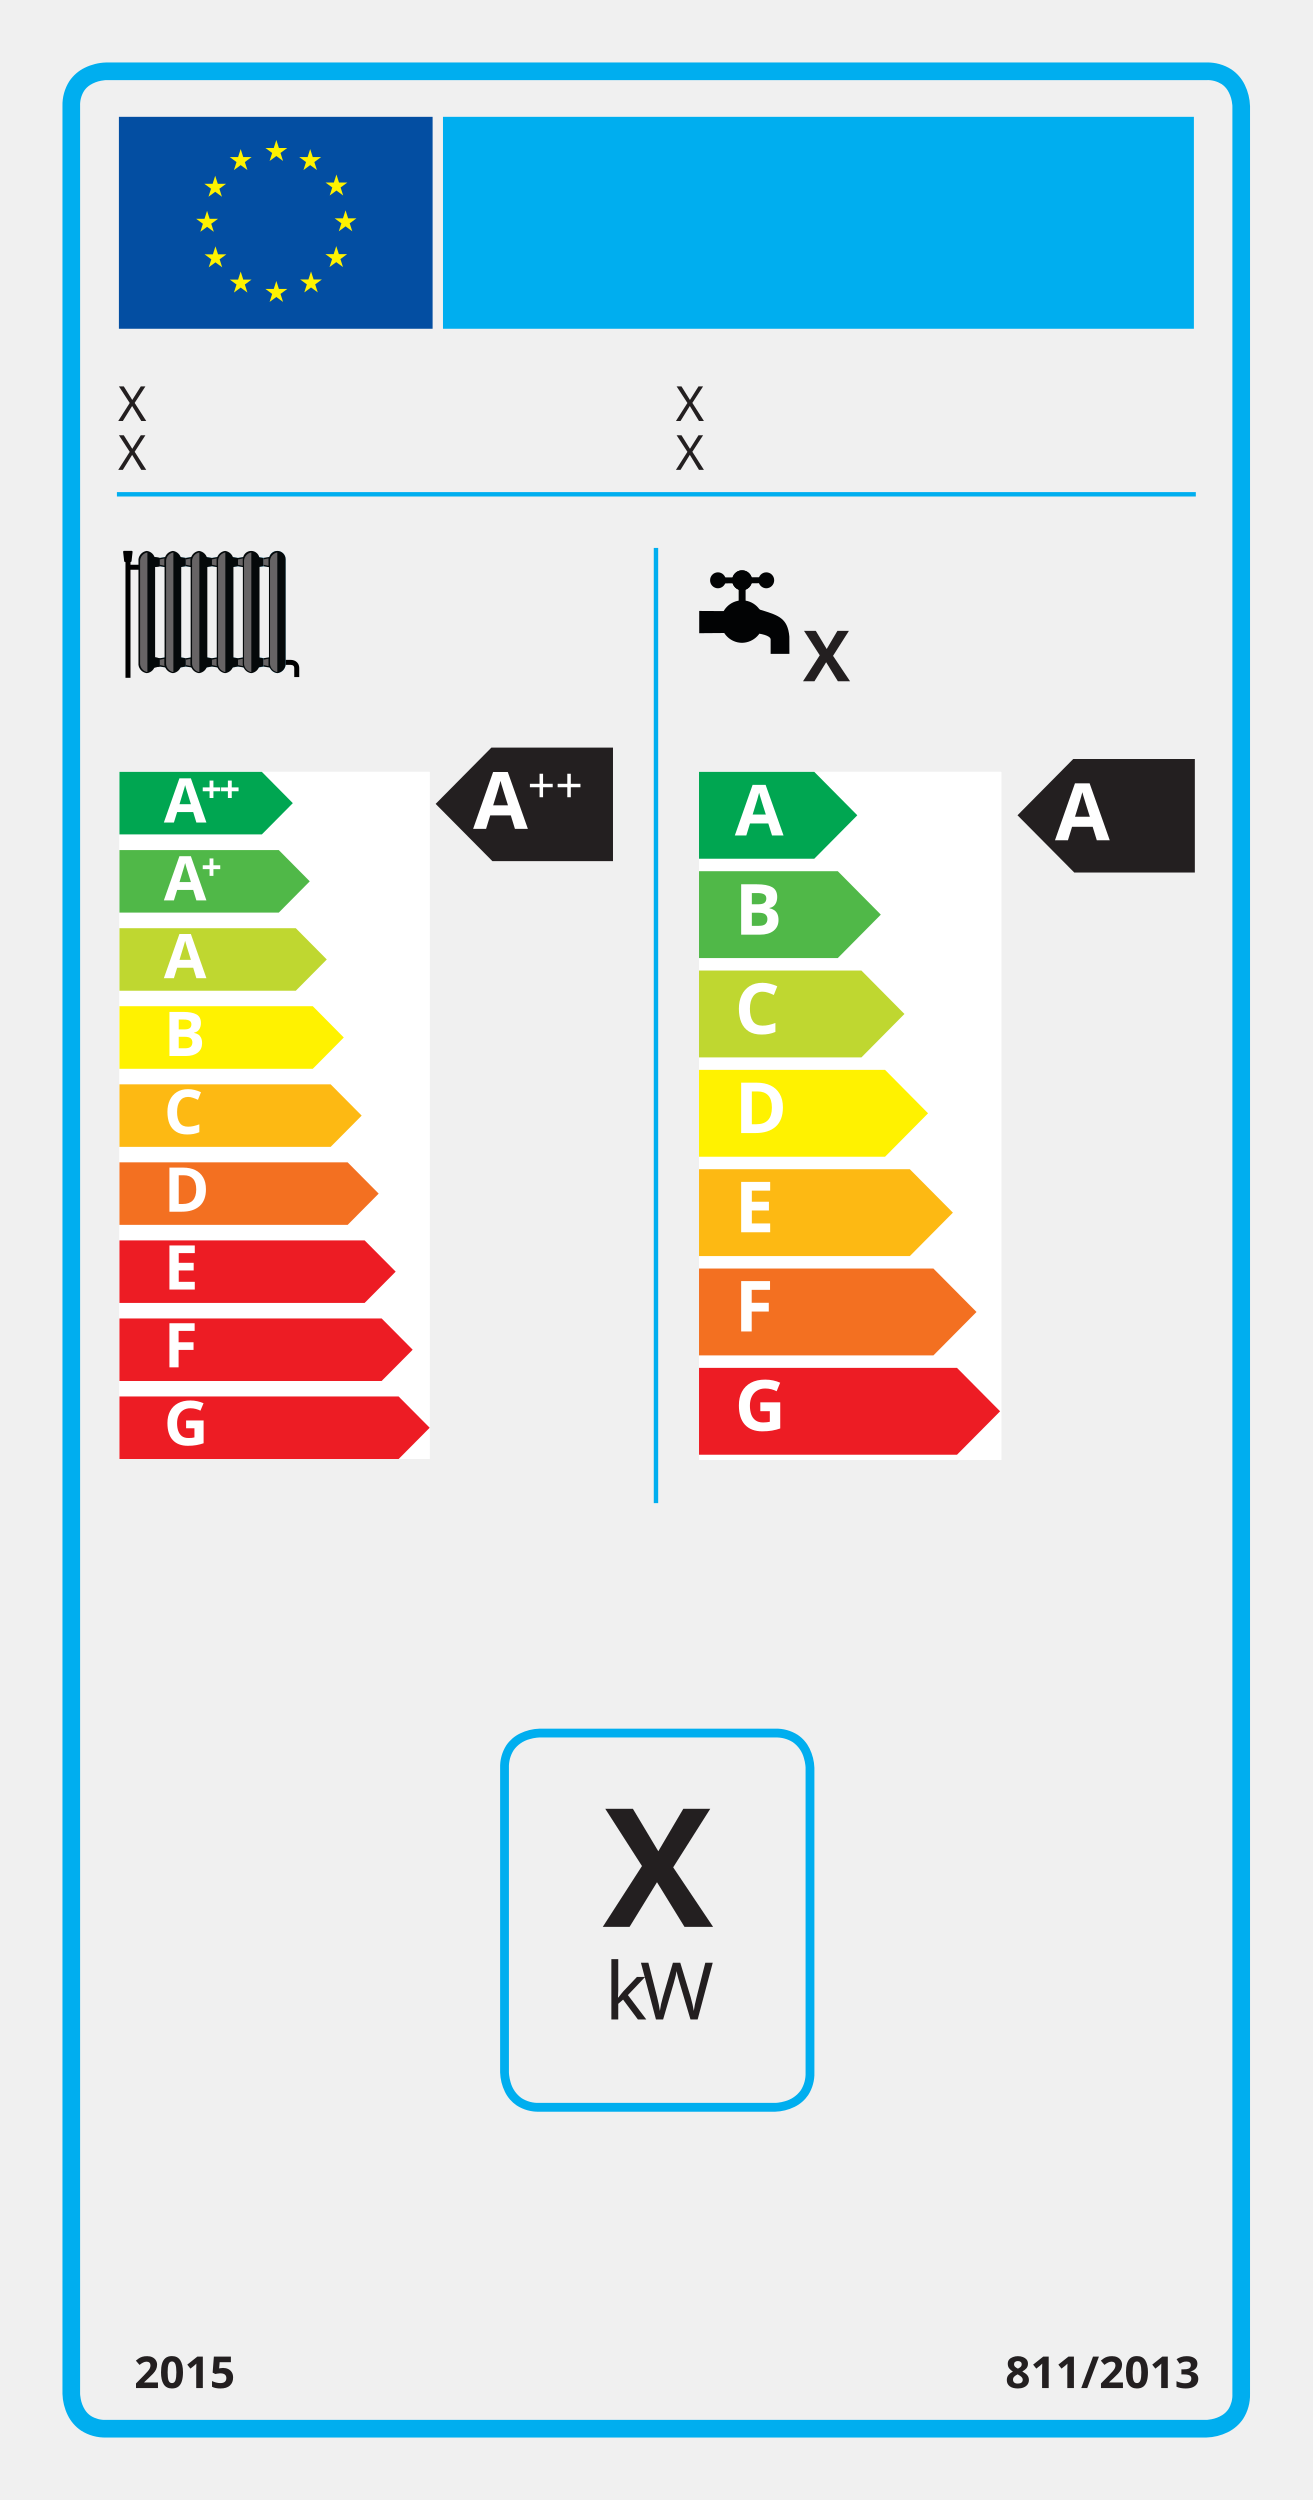
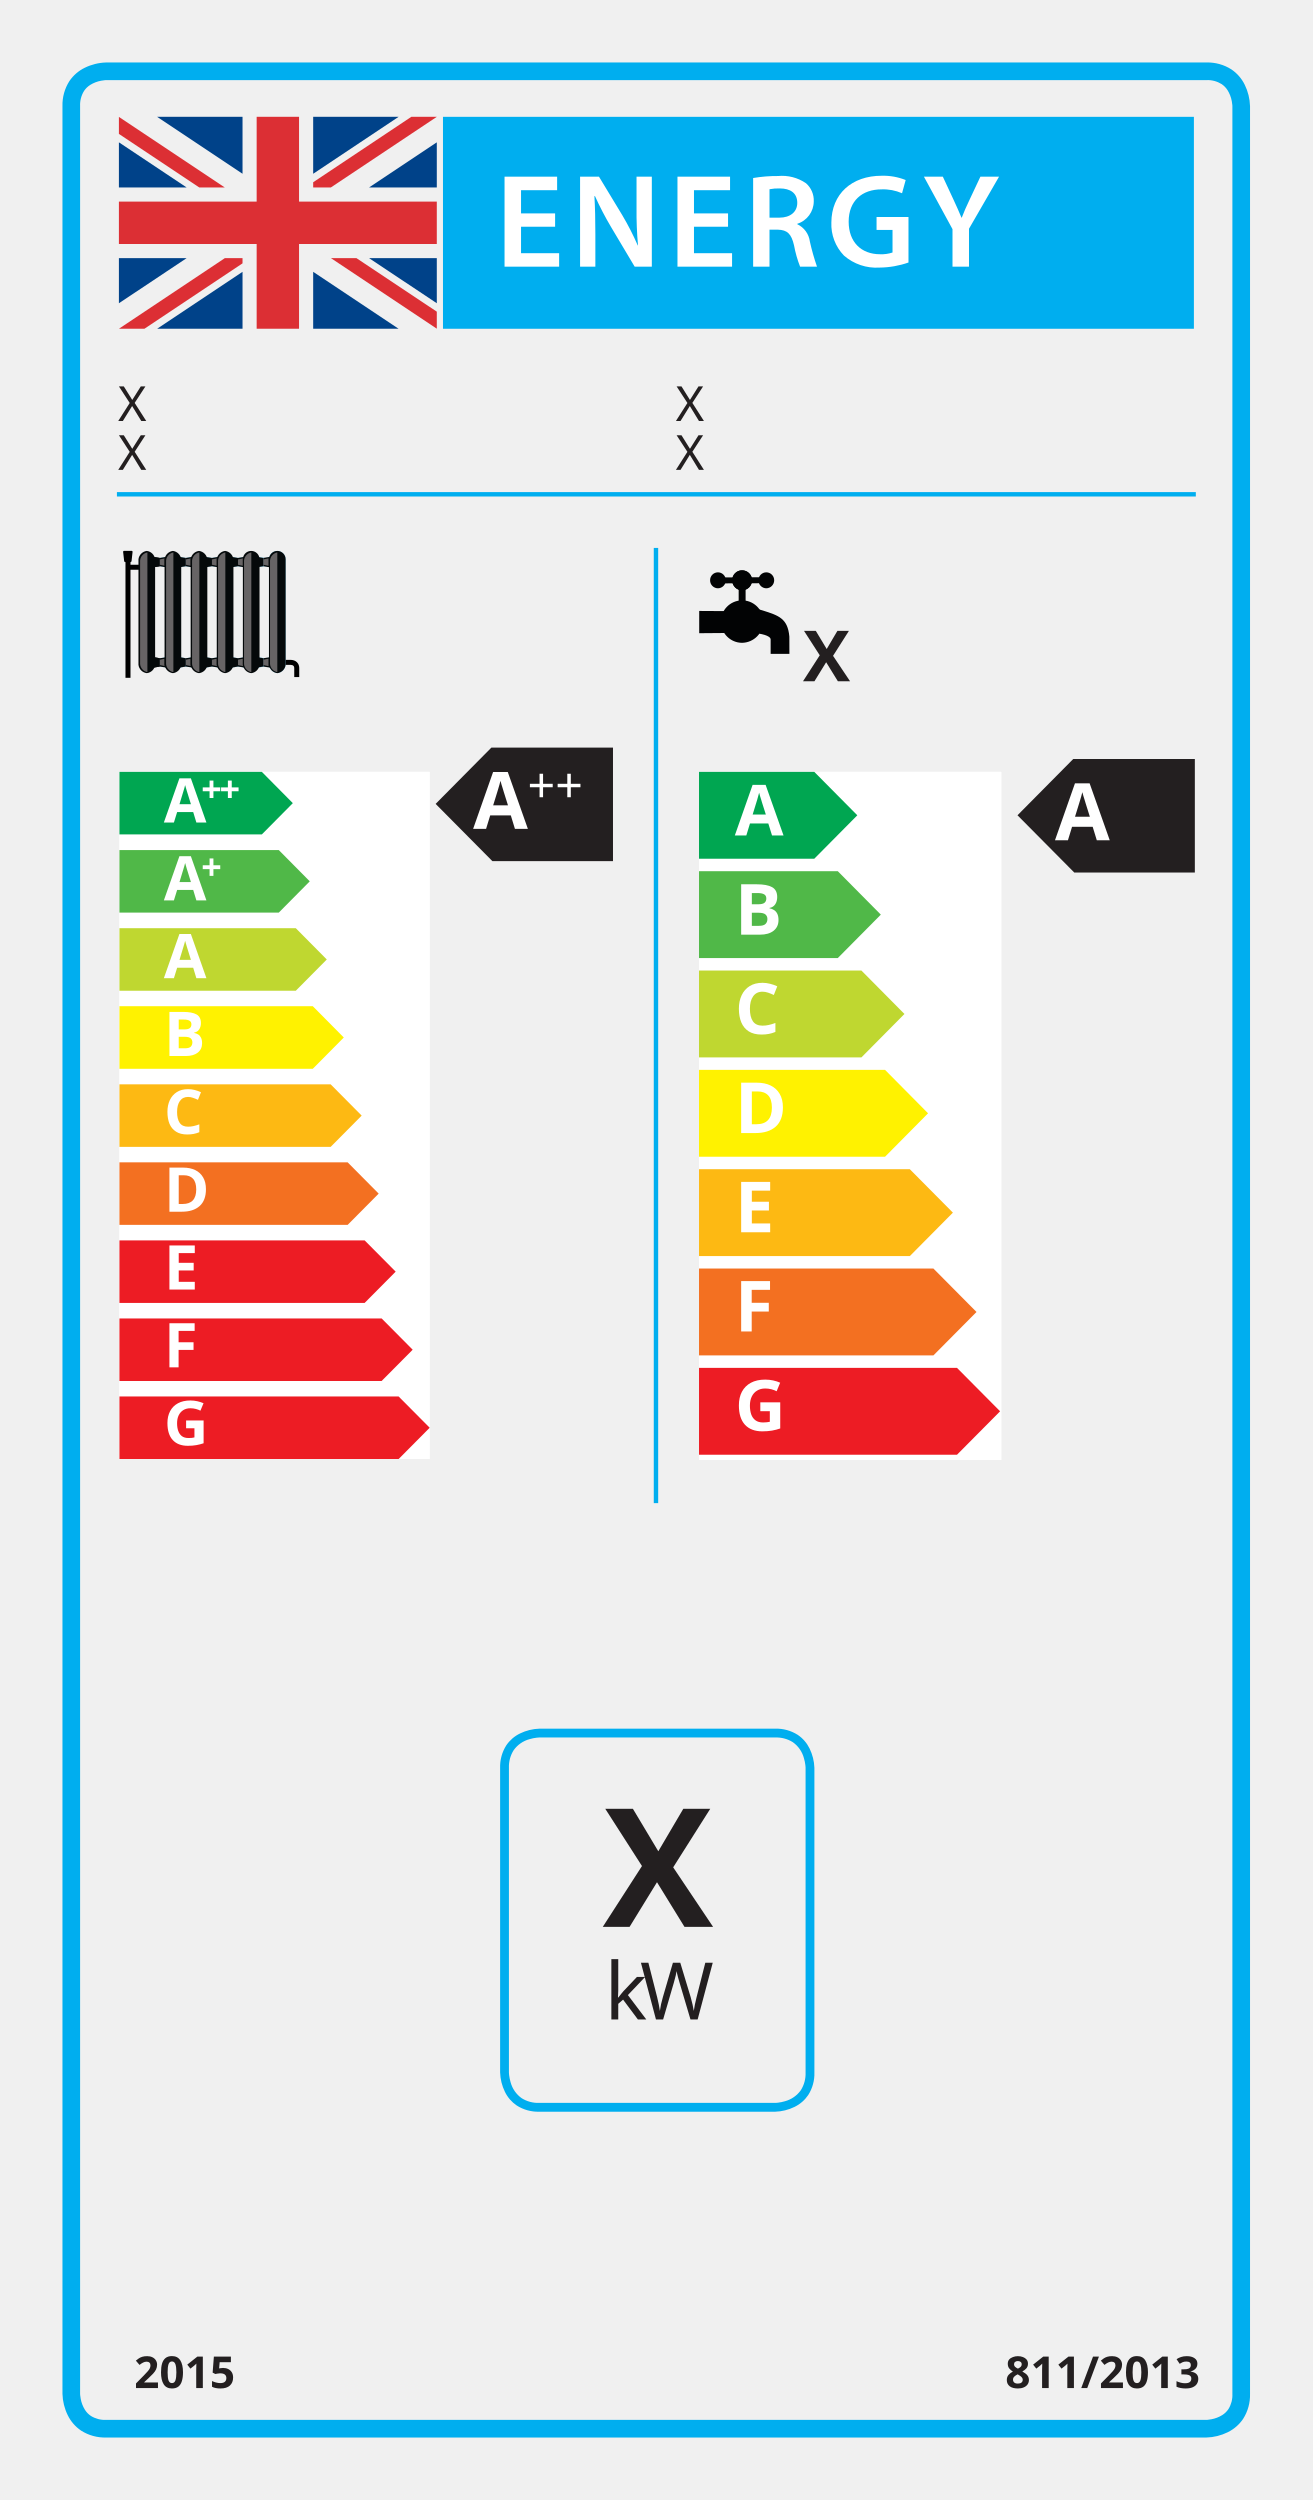
<svg xmlns="http://www.w3.org/2000/svg" id="Layer_1" data-name="Layer 1" width="105mm" height="200mm" viewBox="0 0 297.64 566.93" data-rating-increment-space-heating="17.6875" data-rating-increment-water-heating="22.5833" data-supplier-model-chars-per-row="25">
  <defs>
    <style>
      #offPeakMode,
      #dbSection {
        display: none;
      }

      #offPeakMode.hasOffPeakMode,
      #dbSection.hasDbSection {
        display: inline;
      }

      .cls-1, .cls-44, .cls-45, .cls-47, .cls-48 {
        fill: none;
      }

      .cls-2 {
        clip-path: url(#clip-path);
      }

      .cls-3 {
        fill: #00aeef;
      }

      .cls-4 {
        fill: #034ea2;
      }

      .cls-5 {
        fill: #fff200;
      }

      .cls-16, .cls-17, .cls-35, .cls-36, .cls-39, .cls-40, .cls-6 {
        fill: #fff;
      }

      .cls-7 {
        font-size: 12px;
      }

      .cls-22, .cls-32, .cls-33, .cls-38, .cls-41, .cls-42, .cls-49, .cls-50, .cls-52, .cls-7 {
        fill: #231f20;
      }

      .cls-33, .cls-40, .cls-50, .cls-52, .cls-7 {
        font-family: Calibri;
      }

      .cls-8 {
        letter-spacing: 0.059em;
      }

      .cls-9 {
        clip-path: url(#clip-path-2);
      }

      .cls-10 {
        fill: #bfd730;
      }

      .cls-11 {
        fill: #50b848;
      }

      .cls-12 {
        fill: #00a651;
      }

      .cls-13 {
        fill: #fdb913;
      }

      .cls-14 {
        fill: #f37021;
      }

      .cls-15 {
        fill: #ed1c24;
      }

      .cls-16, .cls-41 {
        font-size: 16px;
      }

      .cls-16, .cls-17, .cls-22, .cls-32, .cls-35, .cls-36, .cls-39, .cls-41, .cls-42, .cls-49 {
        font-family: Calibri-Bold, Calibri;
        font-weight: 700;
      }

      .cls-17 {
        font-size: 19.618px;
      }

      .cls-18 {
        clip-path: url(#clip-path-3);
      }

      .cls-19 {
        clip-path: url(#clip-path-4);
      }

      .cls-20, .cls-21 {
        fill: #020304;
      }

      .cls-21 {
        fill-rule: evenodd;
      }

      .cls-22 {
        font-size: 10px;
      }

      .cls-23 {
        fill: #8ed8f7;
      }

      .cls-24 {
        fill: #05090a;
      }

      .cls-25 {
        fill: #24b9ec;
      }

      .cls-26 {
        fill: #676465;
      }

      .cls-27 {
        fill: #b5e4f9;
      }

      .cls-28 {
        fill: #00c0f0;
      }

      .cls-29 {
        fill: #72d0f3;
      }

      .cls-30 {
        fill: #00c0ee;
      }

      .cls-31 {
        fill: #ddf2fd;
      }

      .cls-32 {
        font-size: 30px;
      }

      .cls-33, .cls-39 {
        font-size: 18px;
      }

      .cls-34 {
        letter-spacing: -0.009em;
      }

      .cls-35 {
        font-size: 14px;
      }

      .cls-36 {
        font-size: 8.162px;
      }

      .cls-37 {
        letter-spacing: 0.011em;
      }

      .cls-40, .cls-52 {
        font-size: 11px;
      }

      .cls-42 {
        font-size: 37.5px;
      }

      .cls-43 {
        clip-path: url(#clip-path-8);
      }

      .cls-44, .cls-48 {
        stroke: #00aeef;
        stroke-linecap: round;
        stroke-linejoin: round;
      }

      .cls-44 {
        stroke-width: 0.958px;
      }

      .cls-45 {
        stroke: #fff;
        stroke-width: 0.836px;
      }

      .cls-46 {
        fill: #2aace3;
      }

      .cls-47 {
        stroke: #2aace3;
        stroke-width: 0.673px;
      }

      .cls-48 {
        stroke-width: 1.703px;
      }

      .cls-49 {
        font-size: 20px;
      }

      .cls-50 {
        font-size: 15px;
      }

      .cls-51 {
        letter-spacing: -0.009em;
      }
    </style>
    <clipPath id="clip-path">
      <rect class="cls-1" y="0.001" width="297.638" height="566.929" />
    </clipPath>
    <clipPath id="clip-path-2">
      <rect class="cls-1" x="158.517" y="175.041" width="68.538" height="156.047" />
    </clipPath>
    <clipPath id="clip-path-3">
      <rect class="cls-1" x="27.086" y="175.04" width="70.355" height="174.095" />
    </clipPath>
    <clipPath id="clip-path-4">
      <rect class="cls-1" x="27.086" y="175.04" width="70.355" height="155.826" />
    </clipPath>
    <clipPath id="clip-path-8">
      <rect class="cls-1" x="45.639" y="402.897" width="37.035" height="41.03" />
    </clipPath>
  </defs>
  <g class="cls-2">
    <path class="cls-3" d="M24.069,16.166v-2a11.733,11.733,0,0,0-4.847,1.199,8.945,8.945,0,0,0-3.486,3.026,10.036,10.036,0,0,0-1.571,5.679V542.861a11.725,11.725,0,0,0,1.199,4.846,8.941,8.941,0,0,0,3.026,3.487,10.033,10.033,0,0,0,5.679,1.571h249.5a11.725,11.725,0,0,0,4.846-1.199,8.948,8.948,0,0,0,3.487-3.026,10.036,10.036,0,0,0,1.571-5.679V24.07a11.725,11.725,0,0,0-1.199-4.846,8.94,8.94,0,0,0-3.026-3.487,10.036,10.036,0,0,0-5.679-1.571h-249.5v4h249.5a6.046,6.046,0,0,1,3.46.899,4.733,4.733,0,0,1,1.355,1.397,7.181,7.181,0,0,1,.95,2.468,8.24,8.24,0,0,1,.124.878c.008.103.012.18.013.226l.002.044v.003l1.189-.011h-1.189v.011l1.189-.011h-1.189V542.861a6.044,6.044,0,0,1-.899,3.46,4.713,4.713,0,0,1-1.398,1.355,7.171,7.171,0,0,1-2.467.95,7.981,7.981,0,0,1-.878.124c-.103.008-.181.012-.226.014l-.044.001h-.003l.011,1.191v-1.191h-.011l.011,1.191v-1.191h-249.5a6.044,6.044,0,0,1-3.46-.899,4.71,4.71,0,0,1-1.355-1.397,7.205,7.205,0,0,1-.951-2.468,8.148,8.148,0,0,1-.123-.878c-.008-.103-.012-.18-.014-.226l-.001-.044v-.003l-1.193.011h1.193v-.011l-1.193.011h1.193V24.07a6.046,6.046,0,0,1,.899-3.46,4.709,4.709,0,0,1,1.397-1.355,7.182,7.182,0,0,1,2.468-.95,7.952,7.952,0,0,1,.878-.124c.103-.008.18-.012.226-.014l.044-.001h.003l-.011-1.19V18.166h.011l-.011-1.19V16.166Z" />
-     <rect class="cls-4" x="26.965" y="26.492" width="71.139" height="48.06" />
    <rect class="cls-3" x="100.456" y="26.492" width="170.288" height="48.06" />
-     <polygon class="cls-5" points="77.239 42.515 78.768 41.391 76.878 41.391 76.294 39.573 75.71 41.391 73.82 41.391 75.349 42.515 74.765 44.334 76.294 43.21 77.823 44.334 77.239 42.515" />
-     <polygon class="cls-5" points="71.287 36.748 72.816 35.624 70.926 35.624 70.342 33.805 69.758 35.624 67.868 35.624 69.397 36.748 68.813 38.567 70.342 37.443 71.871 38.566 71.287 36.748" />
-     <polygon class="cls-5" points="63.609 34.685 65.138 33.561 63.248 33.561 62.664 31.743 62.08 33.561 60.19 33.561 61.719 34.685 61.135 36.504 62.664 35.38 64.193 36.504 63.609 34.685" />
-     <polygon class="cls-5" points="55.523 36.748 57.052 35.624 55.162 35.624 54.578 33.805 53.994 35.624 52.104 35.624 53.633 36.748 53.049 38.567 54.578 37.442 56.107 38.566 55.523 36.748" />
-     <polygon class="cls-5" points="49.748 42.797 51.277 41.673 49.387 41.673 48.803 39.855 48.219 41.673 46.329 41.673 47.858 42.797 47.274 44.616 48.803 43.492 50.332 44.616 49.748 42.797" />
-     <polygon class="cls-5" points="47.903 50.745 49.432 49.621 47.542 49.621 46.958 47.803 46.374 49.621 44.484 49.621 46.013 50.745 45.429 52.564 46.958 51.439 48.487 52.563 47.903 50.745" />
-     <polygon class="cls-5" points="49.805 58.798 51.334 57.674 49.444 57.674 48.86 55.856 48.276 57.674 46.386 57.674 47.915 58.798 47.331 60.617 48.86 59.493 50.389 60.617 49.805 58.798" />
-     <polygon class="cls-5" points="55.523 64.521 57.052 63.397 55.162 63.397 54.578 61.578 53.994 63.397 52.104 63.397 53.633 64.521 53.049 66.34 54.578 65.215 56.107 66.339 55.523 64.521" />
-     <polygon class="cls-5" points="63.609 66.652 65.137 65.528 63.248 65.528 62.664 63.71 62.08 65.528 60.19 65.528 61.719 66.652 61.135 68.47 62.664 67.347 64.193 68.47 63.609 66.652" />
-     <polygon class="cls-5" points="71.476 64.491 73.005 63.367 71.115 63.367 70.531 61.549 69.947 63.367 68.057 63.367 69.586 64.491 69.002 66.31 70.531 65.186 72.06 66.31 71.476 64.491" />
-     <polygon class="cls-5" points="77.198 58.746 78.727 57.622 76.837 57.622 76.253 55.804 75.669 57.622 73.779 57.622 75.308 58.746 74.724 60.565 76.253 59.441 77.782 60.565 77.198 58.746" />
-     <polygon class="cls-5" points="79.305 50.634 80.834 49.51 78.944 49.51 78.36 47.692 77.776 49.51 75.886 49.51 77.415 50.634 76.831 52.453 78.36 51.328 79.889 52.452 79.305 50.634" />
    <polyline class="cls-3" points="26.514 112.593 271.18 112.593 271.18 111.593 26.514 111.593" />
+     <g id="union-flag" transform="translate(26.965, 26.492) scale(1.602)">
+       <path id="blue" fill="#004289" d="M9.59,20L0,26.39V20H9.59z M39.59,0H27.5v8.06L39.59,0z M0,3.61V10h9.59L0,3.61z M17.5,0H5.41   L17.5,8.06V0z M27.5,30h12.09L27.5,21.94V30z M45,10V3.61L35.41,10H45z M45,26.39V20h-9.59L45,26.39z M5.41,30H17.5v-8.06L5.41,30z   " />
+       <path id="red" fill="#DC2F34" d="M45,18H25.5v12h-6V18H0v-6h19.5V0h6v12H45V18z M0,2.42L11.38,10h3.61L0,0.01V2.42z M45,27.58   L33.62,20h-3.61L45,29.99V27.58z M17.5,20.74V20H15L0,30h3.61L17.5,20.74z M27.5,9.26V10H30L45,0h-3.61L27.5,9.26z" />
+     </g>
+     <path id="energy-heading" d="M7.158,7.218H2.335v3.741H7.728v1.908H0V.132H7.443V2.041H2.335V5.328H7.158Zm3.534,5.65V.132h2.677L16.673,5.593a37.852,37.852,0,0,1,2.183,4.27h.038a51.827,51.827,0,0,1-.209-5.291V.132h2.164V12.868H18.42L15.078,7.256a43.774,43.774,0,0,1-2.279-4.383l-.076.019c.095,1.644.133,3.325.133,5.423v4.554ZM31.638,7.218H26.816v3.741h5.392v1.908H24.48V.132h7.443V2.041H26.816V5.328h4.823ZM35.191.321A20.17,20.17,0,0,1,38.723.038a5.984,5.984,0,0,1,3.949,1.021,3.228,3.228,0,0,1,1.101,2.569,3.347,3.347,0,0,1-2.336,3.174V6.859a3.16,3.16,0,0,1,1.785,2.456,32.106,32.106,0,0,0,1.007,3.552H41.837a16.178,16.178,0,0,1-.855-3.004c-.38-1.663-.969-2.192-2.298-2.23H37.508v5.234H35.191ZM37.508,5.933h1.386c1.576,0,2.544-.831,2.544-2.097,0-1.379-.968-2.041-2.487-2.041a6.746,6.746,0,0,0-1.443.113Zm19.673,6.349A12.704,12.704,0,0,1,53.08,13a6.963,6.963,0,0,1-5.032-1.7,6.368,6.368,0,0,1-1.784-4.686C46.282,2.57,49.149,0,53.384,0a8.53,8.53,0,0,1,3.399.605l-.513,1.871a6.638,6.638,0,0,0-2.905-.548c-2.734,0-4.652,1.606-4.652,4.573,0,2.891,1.785,4.61,4.443,4.61a4.912,4.912,0,0,0,1.766-.246v-3.193H52.662V5.839h4.519Zm6.23.586V7.558L59.367.132h2.677l1.519,3.269c.437.945.759,1.663,1.12,2.532h.038c.304-.812.665-1.606,1.102-2.532L67.361.132H70L65.747,7.501v5.366Z" fill="#fff" transform="translate(114.4159, 39.85377) scale(1.602)" />
  </g>
  <text class="cls-7" transform="translate(34.15381 109.3821)">
    <tspan class="cls-8" xml:space="preserve">                </tspan>
    <tspan x="54.734" y="0"> </tspan>
  </text>
  <g class="cls-9">
    <rect class="cls-6" x="94.488" y="175.04" width="143.017" height="199.902" />
    <rect class="cls-6" x="94.488" y="175.04" width="143.017" height="199.902" />
    <polygon class="cls-5" points="94.488 242.621 94.488 262.314 200.708 262.314 210.459 252.466 200.708 242.621 94.488 242.621" />
    <polygon class="cls-10" points="94.488 220.094 94.488 239.786 195.348 239.786 205.103 229.94 195.348 220.094 94.488 220.094" />
    <polygon class="cls-11" points="94.488 197.567 94.488 217.258 189.993 217.258 199.747 207.413 189.993 197.567 94.488 197.567" />
    <polygon class="cls-12" points="94.488 175.04 94.488 194.732 184.66 194.732 194.414 184.886 184.66 175.04 94.488 175.04" />
    <polygon class="cls-13" points="94.488 265.149 94.488 284.84 206.327 284.84 216.091 274.994 206.327 265.149 94.488 265.149" />
    <polygon class="cls-14" points="94.488 287.673 94.488 307.366 211.676 307.366 221.444 297.52 211.676 287.673 94.488 287.673" />
    <polygon class="cls-15" points="94.488 310.199 94.488 329.889 217.026 329.889 226.795 320.043 217.026 310.199 94.488 310.199" />
  </g>
  <text class="cls-16" transform="translate(163.0059 191.4583)"> </text>
  <text class="cls-16" transform="translate(166.6377 189.4583)">A</text>
  <text class="cls-16" transform="translate(163.0059 213.9544)"> </text>
  <text class="cls-16" transform="translate(166.6377 211.9544)">B</text>
  <text class="cls-16" transform="translate(163.0059 236.4505)"> </text>
  <text class="cls-16" transform="translate(166.6377 234.4505)">C</text>
  <text class="cls-16" transform="translate(163.0059 256.9461)"> </text>
  <text class="cls-16" transform="translate(166.6377 256.9461)">D</text>
  <text class="cls-16" transform="translate(163.0059 279.4422)"> </text>
  <text class="cls-16" transform="translate(166.6377 279.4422)">E</text>
  <text class="cls-16" transform="translate(163.0059 301.9378)"> </text>
  <text class="cls-16" transform="translate(166.6377 301.9378)">F</text>
  <text class="cls-16" transform="translate(163.0059 324.4339)"> </text>
  <text class="cls-16" transform="translate(166.6377 324.4339)">G</text>
  <text class="cls-17" transform="translate(101.3491 186.6243)"> </text>
  <g class="cls-18">
    <rect class="cls-6" x="-58.668" y="175.04" width="156.109" height="155.826" />
  </g>
  <g class="cls-19">
    <rect class="cls-6" x="-58.668" y="175.04" width="156.109" height="155.826" />
    <polygon class="cls-5" points="-58.668 228.184 -58.668 242.368 70.937 242.368 77.962 235.277 70.937 228.184 -58.668 228.184" />
    <polygon class="cls-10" points="-58.668 210.49 -58.668 224.673 67.078 224.673 74.104 217.582 67.078 210.49 -58.668 210.49" />
    <polygon class="cls-11" points="-58.668 192.768 -58.668 206.951 63.221 206.951 70.245 199.86 63.221 192.768 -58.668 192.768" />
    <polygon class="cls-12" points="-58.668 175.04 -58.668 189.222 59.379 189.222 66.404 182.131 59.379 175.04 -58.668 175.04" />
    <polygon class="cls-13" points="-58.668 245.896 -58.668 260.078 74.985 260.078 82.017 252.988 74.985 245.896 -58.668 245.896" />
    <polygon class="cls-14" points="-58.668 263.586 -58.668 277.77 78.838 277.77 85.873 270.678 78.838 263.586 -58.668 263.586" />
    <polygon class="cls-15" points="-58.668 281.284 -58.668 295.465 82.691 295.465 89.728 288.373 82.691 281.284 -58.668 281.284" />
    <polygon class="cls-15" points="-58.668 298.984 -58.668 313.165 86.545 313.165 93.584 306.078 86.545 298.984 -58.668 298.984" />
    <polygon class="cls-15" points="-58.668 316.682 -58.668 330.866 90.397 330.866 97.441 323.774 90.397 316.682 -58.668 316.682" />
  </g>
  <g class="cls-2">
    <rect class="cls-20" x="162.867" y="130.922" width="10.86" height="1.354" transform="translate(-0.58309 0.74911) rotate(-0.25459)" />
    <path class="cls-21" d="M164.593,131.599a1.795,1.795,0,0,0-1.781-1.81,1.776,1.776,0,0,0-1.781,1.81,1.794,1.794,0,0,0,1.781,1.81,1.813,1.813,0,0,0,1.781-1.81" />
    <path class="cls-21" d="M175.564,131.599a1.795,1.795,0,0,0-1.781-1.81,1.777,1.777,0,0,0-1.782,1.81,1.795,1.795,0,0,0,1.782,1.81,1.814,1.814,0,0,0,1.781-1.81" />
    <path class="cls-21" d="M170.547,131.599a2.255,2.255,0,0,0-2.268-2.267,2.224,2.224,0,0,0-2.23,2.267,2.247,2.247,0,0,0,2.23,2.267,2.278,2.278,0,0,0,2.268-2.267" />
    <path class="cls-20" d="M170.546,131.599a2.255,2.255,0,0,0-2.267-2.267,2.225,2.225,0,0,0-2.231,2.267,2.248,2.248,0,0,0,2.231,2.267,2.279,2.279,0,0,0,2.267-2.267" />
    <rect class="cls-20" x="167.511" y="131.635" width="1.572" height="5.814" />
    <path class="cls-21" d="M173.107,140.756a4.814,4.814,0,1,0-4.826,5.017,4.908,4.908,0,0,0,4.826-5.017" />
    <path class="cls-21" d="M172.165,143.703s2.597.352,2.597,1.316v3.255h4.254l-.012-3.913c-.362-4.115-2.406-4.774-6.034-5.924l-1.121-.324.024.507-13.311-.074v5.047l13.603-.11v.22" />
  </g>
  <text class="cls-22" transform="translate(30.43506 541.5462)">2015</text>
  <text class="cls-22" transform="translate(227.9746 541.5462)">811/2013</text>
  <g class="cls-2">
    <polyline class="cls-3" points="148.258 124.253 148.258 340.867 149.258 340.867 149.258 124.253" />
    <rect x="28.908" y="128.069" width="4.016" height="1.133" />
    <path d="M64.511,149.646h1.372v.566l-.038-.565.091-.003a2.183,2.183,0,0,1,1.056.268,1.646,1.646,0,0,1,.614.602,1.989,1.989,0,0,1,.253,1.021v2.001h-1.133v-2.001a.867.867,0,0,0-.098-.448.581.581,0,0,0-.332-.25,1.181,1.181,0,0,0-.36-.059h-.019l-.004-.116.007.116h-.003l-.004-.116.007.116-.019.001h-1.39Z" />
    <polygon points="29.824 127.306 29.646 127.465 28.34 127.465 28.162 127.306 27.914 125.079 28.057 124.919 29.929 124.919 30.072 125.079 29.824 127.306" />
    <polyline points="28.456 153.707 28.456 126.52 29.59 126.52 29.59 153.707" />
    <path class="cls-23" d="M64.774,150.765a2.143,2.143,0,0,1-1.889,1.889,2.178,2.178,0,0,1-1.889-1.889V126.821a1.889,1.889,0,0,1,3.778,0v23.944" />
    <polygon class="cls-24" points="36.248 151.157 33.918 151.535 33.918 148.89 36.248 149.268 36.248 151.157" />
    <polygon class="cls-23" points="36.248 151.157 38.578 151.535 38.578 148.89 36.248 149.268 36.248 151.157" />
    <polygon class="cls-23" points="42.151 151.157 39.821 151.535 39.821 148.89 42.151 149.268 42.151 151.157" />
    <polygon class="cls-23" points="42.151 151.157 44.481 151.535 44.481 148.89 42.151 149.268 42.151 151.157" />
    <polygon class="cls-23" points="48.071 151.157 45.741 151.535 45.741 148.89 48.071 149.268 48.071 151.157" />
    <polygon class="cls-23" points="48.071 151.157 50.401 151.535 50.401 148.89 48.071 149.268 48.071 151.157" />
    <polygon class="cls-23" points="53.974 151.157 51.644 151.535 51.644 148.89 53.974 149.268 53.974 151.157" />
    <polygon class="cls-23" points="53.974 151.157 56.304 151.535 56.304 148.89 53.974 149.268 53.974 151.157" />
    <polygon class="cls-23" points="60.067 151.157 57.736 151.535 57.736 148.89 60.067 149.268 60.067 151.157" />
    <polygon class="cls-23" points="60.067 151.157 62.396 151.535 62.396 148.89 60.067 149.268 60.067 151.157" />
    <polygon class="cls-24" points="36.248 128.41 33.918 128.788 33.918 126.143 36.248 126.521 36.248 128.41" />
    <polygon class="cls-23" points="36.248 128.41 38.578 128.788 38.578 126.143 36.248 126.521 36.248 128.41" />
    <polygon class="cls-23" points="42.151 128.41 39.821 128.788 39.821 126.143 42.151 126.521 42.151 128.41" />
    <polygon class="cls-23" points="42.151 128.41 44.481 128.788 44.481 126.143 42.151 126.521 42.151 128.41" />
    <polygon class="cls-23" points="48.071 128.41 45.741 128.788 45.741 126.143 48.071 126.521 48.071 128.41" />
    <polygon class="cls-23" points="48.071 128.41 50.401 128.788 50.401 126.143 48.071 126.521 48.071 128.41" />
    <polygon class="cls-23" points="53.974 128.41 51.644 128.788 51.644 126.143 53.974 126.521 53.974 128.41" />
    <polygon class="cls-23" points="53.974 128.41 56.304 128.788 56.304 126.143 53.974 126.521 53.974 128.41" />
    <polygon class="cls-25" points="53.974 128.069 55.139 128.311 55.139 126.619 53.974 126.861 53.974 128.069" />
    <polygon class="cls-23" points="60.067 128.41 57.736 128.788 57.736 126.143 60.067 126.521 60.067 128.41" />
    <polygon class="cls-23" points="60.067 128.41 62.396 128.788 62.396 126.143 60.067 126.521 60.067 128.41" />
    <polygon class="cls-24" points="53.974 128.41 51.644 128.788 51.644 126.143 53.974 126.521 53.974 128.41" />
    <polygon class="cls-24" points="53.974 128.41 56.304 128.788 56.304 126.143 53.974 126.521 53.974 128.41" />
    <path class="cls-26" d="M55.076,128.298l-1.102-.229v-1.208l1.116-.231a1.342,1.342,0,0,0-.014.191v1.477" />
    <polygon class="cls-24" points="59.729 128.41 57.398 128.788 57.398 126.143 59.729 126.521 59.729 128.41" />
    <polygon class="cls-24" points="59.729 128.41 62.058 128.788 62.058 126.143 59.729 126.521 59.729 128.41" />
    <polygon class="cls-26" points="60.893 128.311 60.892 128.311 59.728 128.069 59.728 126.861 60.892 126.62 60.893 126.62 60.893 128.311" />
    <polygon class="cls-24" points="48.071 128.41 45.741 128.788 45.741 126.143 48.071 126.521 48.071 128.41" />
    <polygon class="cls-24" points="48.071 128.41 50.401 128.788 50.401 126.143 48.071 126.521 48.071 128.41" />
    <path class="cls-26" d="M49.157,128.295l-1.086-.226v-1.208l1.099-.228a1.31,1.31,0,0,0-.013.188v1.474" />
    <polygon class="cls-24" points="42.151 128.41 39.821 128.788 39.821 126.143 42.151 126.521 42.151 128.41" />
    <polygon class="cls-24" points="42.151 128.41 44.481 128.788 44.481 126.143 42.151 126.521 42.151 128.41" />
    <path class="cls-26" d="M43.238,128.295l-1.086-.226v-1.208l1.099-.228a1.31,1.31,0,0,0-.013.188v1.474" />
    <polygon class="cls-24" points="36.248 128.41 33.918 128.788 33.918 126.143 36.248 126.521 36.248 128.41" />
    <polygon class="cls-24" points="36.248 128.41 38.578 128.788 38.578 126.143 36.248 126.521 36.248 128.41" />
    <path class="cls-26" d="M37.318,128.291l-1.071-.222v-1.208l1.084-.225a1.269,1.269,0,0,0-.013.185v1.47" />
    <polygon class="cls-24" points="53.974 151.155 51.644 151.533 51.644 148.888 53.974 149.266 53.974 151.155" />
    <polygon class="cls-24" points="53.974 151.155 56.304 151.533 56.304 148.888 53.974 149.266 53.974 151.155" />
    <path class="cls-26" d="M55.106,151.05l-1.132-.235v-1.208l1.102-.229v1.387a1.421,1.421,0,0,0,.03.285" />
    <polygon class="cls-24" points="59.729 151.155 57.398 151.533 57.398 148.888 59.729 149.266 59.729 151.155" />
    <polygon class="cls-24" points="59.729 151.155 62.058 151.533 62.058 148.888 59.729 149.266 59.729 151.155" />
    <polygon class="cls-26" points="60.893 151.057 60.892 151.057 59.728 150.815 59.728 149.607 60.892 149.365 60.893 149.365 60.893 151.057" />
    <polygon class="cls-24" points="48.071 151.155 45.741 151.533 45.741 148.888 48.071 149.266 48.071 151.155" />
    <polygon class="cls-24" points="48.071 151.155 50.401 151.533 50.401 148.888 48.071 149.266 48.071 151.155" />
    <path class="cls-26" d="M49.186,151.046l-1.116-.231v-1.208l1.087-.226v1.384a1.374,1.374,0,0,0,.029.281" />
    <polygon class="cls-24" points="42.151 151.155 39.821 151.533 39.821 148.888 42.151 149.266 42.151 151.155" />
    <polygon class="cls-24" points="42.151 151.155 44.481 151.533 44.481 148.888 42.151 149.266 42.151 151.155" />
    <path class="cls-26" d="M43.267,151.046l-1.115-.231v-1.208l1.086-.226v1.384a1.374,1.374,0,0,0,.029.281" />
    <polygon class="cls-24" points="36.248 151.155 33.918 151.533 33.918 148.888 36.248 149.266 36.248 151.155" />
    <polygon class="cls-24" points="36.248 151.155 38.578 151.533 38.578 148.888 36.248 149.266 36.248 151.155" />
    <path class="cls-26" d="M37.347,151.043l-1.099-.228v-1.208l1.07-.222v1.38a1.352,1.352,0,0,0,.029.278" />
    <path class="cls-24" d="M64.774,150.765a2.143,2.143,0,0,1-1.889,1.889,2.178,2.178,0,0,1-1.889-1.889V126.821a1.889,1.889,0,0,1,3.778,0v23.944" />
    <path class="cls-24" d="M58.855,150.765a2.143,2.143,0,0,1-1.889,1.889,2.178,2.178,0,0,1-1.889-1.889V126.821a1.889,1.889,0,0,1,3.778,0v23.944" />
    <path class="cls-24" d="M52.935,150.765a2.143,2.143,0,0,1-1.889,1.889,2.178,2.178,0,0,1-1.889-1.889V126.821a2.181,2.181,0,0,1,1.889-1.889,2.181,2.181,0,0,1,1.889,1.889v23.944" />
    <path class="cls-24" d="M47.016,150.765a2.143,2.143,0,0,1-1.889,1.889,2.178,2.178,0,0,1-1.889-1.889V126.821a2.181,2.181,0,0,1,1.889-1.889,2.181,2.181,0,0,1,1.889,1.889v23.944" />
    <path class="cls-24" d="M41.097,150.765a2.143,2.143,0,0,1-1.889,1.889,2.178,2.178,0,0,1-1.889-1.889V126.821a2.181,2.181,0,0,1,1.889-1.889,2.181,2.181,0,0,1,1.889,1.889v23.944" />
    <path class="cls-24" d="M35.177,150.765a2.143,2.143,0,0,1-1.889,1.889,2.178,2.178,0,0,1-1.889-1.889V126.821a2.181,2.181,0,0,1,1.889-1.889,2.181,2.181,0,0,1,1.889,1.889v23.944" />
    <path class="cls-26" d="M62.885,152.418a2.021,2.021,0,0,1-1.653-1.85V127.121a2.025,2.025,0,0,1,1.653-1.849v27.146" />
    <path class="cls-26" d="M56.993,152.418a2.024,2.024,0,0,1-1.653-1.83V127.102a2.028,2.028,0,0,1,1.653-1.83v27.146" />
    <path class="cls-26" d="M51.101,152.418a2.021,2.021,0,0,1-1.653-1.85V127.121a2.025,2.025,0,0,1,1.653-1.849v27.146" />
    <path class="cls-26" d="M45.209,152.418a2.021,2.021,0,0,1-1.653-1.85V127.121a2.025,2.025,0,0,1,1.653-1.849v27.146" />
    <path class="cls-26" d="M39.317,152.418a2.024,2.024,0,0,1-1.653-1.83V127.102a2.028,2.028,0,0,1,1.653-1.83v27.146" />
    <path class="cls-26" d="M33.425,152.418a2.021,2.021,0,0,1-1.653-1.85V127.121a2.025,2.025,0,0,1,1.653-1.849v27.146" />
  </g>
  <rect class="cls-1" y="0.001" width="297.638" height="566.929" />
  <g id="offPeakMode">
    <path class="cls-3" d="M205.774,393.038v-1a10.769,10.769,0,0,0-4.399,1.093,7.942,7.942,0,0,0-3.102,2.687,9.035,9.035,0,0,0-1.403,5.124V470a10.779,10.779,0,0,0,1.094,4.399,7.931,7.931,0,0,0,2.686,3.102,9.037,9.037,0,0,0,5.124,1.403h53.465a10.798,10.798,0,0,0,4.399-1.094,7.946,7.946,0,0,0,3.102-2.686A9.04,9.04,0,0,0,268.143,470V400.942a10.794,10.794,0,0,0-1.094-4.399,7.932,7.932,0,0,0-2.686-3.102,9.032,9.032,0,0,0-5.124-1.403H205.774v2h53.465a7.032,7.032,0,0,1,4.014,1.067,6.482,6.482,0,0,1,2.515,3.623,9.273,9.273,0,0,1,.329,1.599c.024.203.035.364.041.471l.004.118.001.025V470a7.04,7.04,0,0,1-1.067,4.014,6.479,6.479,0,0,1-3.624,2.515,9.255,9.255,0,0,1-1.599.329c-.202.024-.364.035-.471.041l-.118.004-.025.001H205.774a7.044,7.044,0,0,1-4.015-1.067,6.482,6.482,0,0,1-2.514-3.624,9.35,9.35,0,0,1-.33-1.599c-.023-.202-.034-.364-.04-.471l-.005-.118V400.942a7.036,7.036,0,0,1,1.067-4.015,6.485,6.485,0,0,1,3.624-2.515,9.444,9.444,0,0,1,1.598-.329c.203-.023.364-.035.471-.04l.118-.005h.026Z" />
    <path class="cls-27" d="M230.565,442.813a3.438,3.438,0,0,1-.837-.103l2.126-15.304-13.634-7.02c2.744-4.061,8.522-8.41,13.795-8.437h.116a15.315,15.315,0,0,1,15.252,15.315c0,8.458-6.024,15.316-14.485,15.316-.945,0-1.583.233-2.333.233" />
    <path class="cls-28" d="M231.924,441.708a14.476,14.476,0,1,0-11.975-22.613l-1.389-.946a16.157,16.157,0,1,1,13.364,25.239Z" />
    <polyline class="cls-28" points="232.609 414.602 232.609 427.437 230.929 427.437 230.929 414.602" />
    <polyline class="cls-28" points="222.629 421.712 232.238 426.659 231.469 428.153 221.86 423.206" />
    <path class="cls-28" d="M231.852,428.455a1.191,1.191,0,1,0-1.191-1.192,1.192,1.192,0,0,0,1.191,1.192" />
    <polyline class="cls-28" points="219.833 447.898 229.468 457.889 228.262 459.051 218.628 449.06" />
    <polygon class="cls-28" points="229.616 453.641 229.981 459.636 224.046 459.003 224.224 457.338 228.189 457.761 227.944 453.743 229.616 453.641" />
    <path class="cls-28" d="M219.949,419.095a14.321,14.321,0,0,0-1.052,1.814l-1.511-.735a16.069,16.069,0,0,1,1.174-2.025Zm-1.829,3.761a14.487,14.487,0,0,0-.486,2.039l-1.658-.269a15.976,15.976,0,0,1,.542-2.278Zm-.671,4.128-.002.248a14.618,14.618,0,0,0,.117,1.847l-1.667.212a16.27,16.27,0,0,1-.13-2.059c0-.092,0-.184.002-.276Zm.53,4.15a14.2,14.2,0,0,0,.71,1.973l-1.536.683a16.144,16.144,0,0,1-.793-2.205Zm1.699,3.822a14.519,14.519,0,0,0,1.246,1.688l-1.276,1.093a16.277,16.277,0,0,1-1.391-1.883Zm2.722,3.178a14.522,14.522,0,0,0,1.673,1.263l-.912,1.411a16.158,16.158,0,0,1-1.867-1.409Zm3.511,2.27a14.295,14.295,0,0,0,1.964.73l-.469,1.614a16.096,16.096,0,0,1-2.194-.816Zm4.014,1.167a14.63,14.63,0,0,0,1.999.137v1.68a16.207,16.207,0,0,1-2.228-.153Z" />
    <path class="cls-28" d="M243.216,456.602a19.248,19.248,0,0,0-6.837,0h-3.498v2.023c0,1.287,3.096,2.329,6.917,2.329,3.82,0,6.916-1.042,6.916-2.329v-2.023Z" />
    <path class="cls-28" d="M243.216,456.602l-.036.185a19.037,19.037,0,0,0-6.766,0l-.017.003h-3.328v1.835a1.026,1.026,0,0,0,.472.76c.976.786,3.42,1.387,6.257,1.381a15.746,15.746,0,0,0,4.83-.672,4.799,4.799,0,0,0,1.426-.709,1.026,1.026,0,0,0,.472-.76V456.79h-3.328l-.018-.003.036-.185v-.188h3.686v2.211a1.385,1.385,0,0,1-.614,1.054c-1.125.886-3.597,1.458-6.49,1.464a16.154,16.154,0,0,1-4.951-.692,5.137,5.137,0,0,1-1.54-.772,1.389,1.389,0,0,1-.615-1.054v-2.211h3.687v.188l-.035-.185a19.453,19.453,0,0,1,6.907,0l-.035.185v0Z" />
    <path class="cls-29" d="M232.881,456.602c0,1.287,3.097,2.329,6.917,2.329s6.917-1.042,6.917-2.329-3.097-2.329-6.917-2.329-6.917,1.042-6.917,2.329" />
    <path class="cls-30" d="M232.881,456.602h.188a1.024,1.024,0,0,0,.473.76c.975.786,3.419,1.386,6.256,1.381a15.789,15.789,0,0,0,4.831-.672,4.804,4.804,0,0,0,1.425-.709.848.848,0,0,0,0-1.52c-.975-.786-3.42-1.386-6.256-1.381a15.815,15.815,0,0,0-4.831.672,4.791,4.791,0,0,0-1.425.709,1.024,1.024,0,0,0-.473.76h-.376a1.389,1.389,0,0,1,.614-1.054c1.125-.885,3.597-1.458,6.491-1.463a16.133,16.133,0,0,1,4.951.692,5.119,5.119,0,0,1,1.539.771,1.211,1.211,0,0,1,0,2.108c-1.125.886-3.597,1.458-6.49,1.463a16.124,16.124,0,0,1-4.951-.692,5.113,5.113,0,0,1-1.54-.771,1.391,1.391,0,0,1-.614-1.054Z" />
    <polyline class="cls-29" points="246.591 457.213 246.591 459.229 246.366 459.229 246.366 457.213" />
    <polyline class="cls-29" points="246.226 457.487 246.226 459.503 246.001 459.503 246.001 457.487" />
    <polyline class="cls-29" points="245.855 457.761 245.855 459.777 245.63 459.777 245.63 457.761" />
    <polyline class="cls-29" points="245.483 457.973 245.483 459.989 245.259 459.989 245.259 457.973" />
    <polyline class="cls-29" points="245.104 458.168 245.104 460.185 244.879 460.185 244.879 458.168" />
    <polyline class="cls-29" points="244.68 458.365 244.68 460.382 244.456 460.382 244.456 458.365" />
    <path class="cls-28" d="M244.938,454.031a19.242,19.242,0,0,0-6.836,0h-3.498v2.023c0,1.287,3.096,2.329,6.916,2.329s6.917-1.042,6.917-2.329v-2.023Z" />
    <path class="cls-28" d="M244.939,454.031l-.036.185a19.036,19.036,0,0,0-6.766,0l-.017.003h-3.328v1.835a1.026,1.026,0,0,0,.472.76c.976.786,3.42,1.387,6.256,1.381a15.748,15.748,0,0,0,4.831-.672,4.799,4.799,0,0,0,1.426-.709,1.026,1.026,0,0,0,.472-.76v-1.835h-3.328l-.018-.003.036-.185v-.188h3.686v2.211a1.387,1.387,0,0,1-.614,1.054c-1.125.886-3.597,1.458-6.491,1.464a16.164,16.164,0,0,1-4.951-.692,5.142,5.142,0,0,1-1.539-.772,1.391,1.391,0,0,1-.615-1.054v-2.211h3.687v.188l-.035-.185a19.453,19.453,0,0,1,6.907,0l-.035.185v0Z" />
    <path class="cls-29" d="M234.604,454.031c0,1.287,3.097,2.329,6.916,2.329,3.821,0,6.918-1.042,6.918-2.329s-3.097-2.329-6.918-2.329c-3.819,0-6.916,1.042-6.916,2.329" />
    <path class="cls-30" d="M234.604,454.031h.188a1.026,1.026,0,0,0,.472.76c.976.786,3.42,1.386,6.256,1.381a15.791,15.791,0,0,0,4.832-.672,4.804,4.804,0,0,0,1.425-.709.848.848,0,0,0,0-1.52c-.975-.786-3.42-1.386-6.257-1.381a15.777,15.777,0,0,0-4.83.672,4.811,4.811,0,0,0-1.426.709,1.026,1.026,0,0,0-.472.76h-.376a1.389,1.389,0,0,1,.614-1.054c1.125-.885,3.597-1.458,6.49-1.463a16.135,16.135,0,0,1,4.952.692,5.142,5.142,0,0,1,1.539.771,1.211,1.211,0,0,1,0,2.108c-1.125.886-3.597,1.458-6.491,1.463a16.121,16.121,0,0,1-4.95-.692,5.113,5.113,0,0,1-1.54-.771,1.391,1.391,0,0,1-.614-1.054Z" />
    <polyline class="cls-29" points="248.314 454.642 248.314 456.658 248.089 456.658 248.089 454.642" />
    <polyline class="cls-29" points="247.949 454.916 247.949 456.932 247.724 456.932 247.724 454.916" />
    <polyline class="cls-29" points="247.578 455.19 247.578 457.206 247.353 457.206 247.353 455.19" />
    <polyline class="cls-29" points="247.206 455.402 247.206 457.418 246.982 457.418 246.982 455.402" />
    <polyline class="cls-29" points="246.827 455.597 246.827 457.614 246.602 457.614 246.602 455.597" />
    <polyline class="cls-29" points="246.403 455.794 246.403 457.811 246.179 457.811 246.179 455.794" />
    <path class="cls-28" d="M243.668,451.655a19.311,19.311,0,0,0-6.837,0h-3.498v2.024c0,1.287,3.097,2.329,6.917,2.329s6.917-1.042,6.917-2.329v-2.024Z" />
    <path class="cls-28" d="M243.668,451.655l-.035.185a19.099,19.099,0,0,0-6.766,0l-.018.004h-3.328v1.835a1.021,1.021,0,0,0,.473.759c.975.787,3.42,1.387,6.256,1.381a15.754,15.754,0,0,0,4.831-.672,4.757,4.757,0,0,0,1.425-.709,1.021,1.021,0,0,0,.473-.759v-1.835H243.65l-.017-.004.035-.185v-.188h3.687v2.212a1.389,1.389,0,0,1-.615,1.054c-1.125.885-3.596,1.458-6.49,1.463a16.163,16.163,0,0,1-4.951-.692,5.149,5.149,0,0,1-1.54-.771,1.391,1.391,0,0,1-.614-1.054v-2.212h3.686v.188l-.035-.184a19.459,19.459,0,0,1,6.908,0l-.036.184v0Z" />
    <path class="cls-29" d="M233.333,451.655c0,1.287,3.097,2.33,6.917,2.33s6.917-1.043,6.917-2.33c0-1.286-3.097-2.329-6.917-2.329s-6.917,1.043-6.917,2.329" />
    <path class="cls-30" d="M233.333,451.655h.188a1.027,1.027,0,0,0,.473.76c.975.786,3.42,1.387,6.256,1.382a15.781,15.781,0,0,0,4.831-.673,4.804,4.804,0,0,0,1.425-.709.846.846,0,0,0,0-1.519c-.975-.786-3.42-1.387-6.256-1.382a15.786,15.786,0,0,0-4.831.673,4.78,4.78,0,0,0-1.425.709,1.028,1.028,0,0,0-.473.759h-.376a1.386,1.386,0,0,1,.615-1.053c1.125-.886,3.596-1.459,6.49-1.464a16.128,16.128,0,0,1,4.951.692,5.149,5.149,0,0,1,1.54.772,1.211,1.211,0,0,1,0,2.107c-1.125.886-3.597,1.459-6.491,1.464a16.164,16.164,0,0,1-4.951-.692,5.13,5.13,0,0,1-1.539-.772,1.386,1.386,0,0,1-.615-1.054h.188" />
    <polyline class="cls-29" points="247.044 452.267 247.044 454.283 246.819 454.283 246.819 452.267" />
    <polyline class="cls-29" points="246.678 452.54 246.678 454.557 246.453 454.557 246.453 452.54" />
    <polyline class="cls-29" points="246.307 452.814 246.307 454.83 246.082 454.83 246.082 452.814" />
    <polyline class="cls-29" points="245.936 453.026 245.936 455.043 245.711 455.043 245.711 453.026" />
    <polyline class="cls-29" points="245.556 453.222 245.556 455.238 245.331 455.238 245.331 453.222" />
    <polyline class="cls-29" points="245.133 453.419 245.133 455.435 244.908 455.435 244.908 453.419" />
    <path class="cls-28" d="M242.921,448.887a19.305,19.305,0,0,0-6.836,0h-3.499v2.024c0,1.286,3.097,2.329,6.917,2.329s6.917-1.043,6.917-2.329v-2.024h-3.499" />
    <path class="cls-28" d="M242.921,448.887l-.035.185a19.099,19.099,0,0,0-6.766,0l-.017.003h-3.329v1.836a1.024,1.024,0,0,0,.473.759c.975.787,3.42,1.387,6.256,1.382a15.815,15.815,0,0,0,4.831-.672,4.779,4.779,0,0,0,1.425-.71,1.024,1.024,0,0,0,.473-.759v-1.836h-3.328l-.018-.003.035-.185v-.188h3.687v2.212a1.391,1.391,0,0,1-.614,1.054c-1.125.885-3.597,1.458-6.491,1.463a16.133,16.133,0,0,1-4.951-.692,5.13,5.13,0,0,1-1.539-.771,1.389,1.389,0,0,1-.615-1.054v-2.212h3.687v.188l-.036-.184a19.459,19.459,0,0,1,6.908,0l-.036.184v0" />
    <path class="cls-29" d="M232.586,448.887c0,1.287,3.097,2.33,6.917,2.33s6.917-1.043,6.917-2.33c0-1.286-3.097-2.329-6.917-2.329s-6.917,1.043-6.917,2.329" />
    <path class="cls-30" d="M232.586,448.887h.188a1.024,1.024,0,0,0,.473.76c.975.786,3.42,1.387,6.256,1.382a15.781,15.781,0,0,0,4.831-.673,4.78,4.78,0,0,0,1.425-.709.846.846,0,0,0,0-1.519c-.975-.786-3.42-1.387-6.256-1.381a15.758,15.758,0,0,0-4.831.672,4.756,4.756,0,0,0-1.425.709,1.025,1.025,0,0,0-.473.759h-.376a1.386,1.386,0,0,1,.615-1.053c1.125-.886,3.596-1.458,6.49-1.464a16.159,16.159,0,0,1,4.951.692,5.149,5.149,0,0,1,1.54.772,1.211,1.211,0,0,1,0,2.107c-1.125.886-3.597,1.459-6.491,1.464a16.163,16.163,0,0,1-4.951-.692,5.142,5.142,0,0,1-1.539-.772,1.386,1.386,0,0,1-.615-1.054h.188" />
    <path class="cls-31" d="M243.925,450.268h-.003a.222.222,0,0,1-.055-.437c.001,0,.106-.027.271-.082a4.617,4.617,0,0,0,.913-.405,1.476,1.476,0,0,0,.355-.285.402.402,0,0,0,.115-.256l-.001-.013c.008-.061-.1-.221-.349-.373a6.008,6.008,0,0,0-1.479-.589,6.472,6.472,0,0,0-1.123-.23h-.006a.222.222,0,0,1-.222-.214v-.016a.222.222,0,0,1,.214-.214h.017a4.207,4.207,0,0,1,.716.115,9.244,9.244,0,0,1,1.637.519,3.104,3.104,0,0,1,.687.399.833.833,0,0,1,.352.58v.057a.944.944,0,0,1-.358.663,4.703,4.703,0,0,1-1.626.774.212.212,0,0,1-.055.007m1.595-1.478v0" />
    <polyline class="cls-29" points="246.297 449.498 246.297 451.515 246.072 451.515 246.072 449.498" />
    <polyline class="cls-29" points="245.931 449.772 245.931 451.789 245.706 451.789 245.706 449.772" />
    <polyline class="cls-29" points="245.56 450.046 245.56 452.062 245.335 452.062 245.335 450.046" />
    <polyline class="cls-29" points="245.189 450.258 245.189 452.275 244.964 452.275 244.964 450.258" />
    <polyline class="cls-29" points="244.809 450.454 244.809 452.471 244.585 452.471 244.585 450.454" />
    <polyline class="cls-29" points="244.386 450.651 244.386 452.667 244.161 452.667 244.161 450.651" />
  </g>
  <rect class="cls-1" y="0.001" width="297.638" height="566.929" />
  <rect class="cls-1" y="0.001" width="297.638" height="566.929" />
  <g class="cls-2">
    <path class="cls-3" d="M122.316,393.014v-1a10.776,10.776,0,0,0-4.399,1.094,7.924,7.924,0,0,0-3.102,2.686,9.03,9.03,0,0,0-1.403,5.124v69.058a10.768,10.768,0,0,0,1.093,4.399,7.935,7.935,0,0,0,2.687,3.102,9.027,9.027,0,0,0,5.124,1.403H175.78a10.771,10.771,0,0,0,4.4-1.093,7.94,7.94,0,0,0,3.101-2.687,9.03,9.03,0,0,0,1.403-5.124V400.918a10.768,10.768,0,0,0-1.093-4.399,7.947,7.947,0,0,0-2.686-3.102,9.041,9.041,0,0,0-5.125-1.403H122.316v2H175.78a7.034,7.034,0,0,1,4.015,1.067,6.486,6.486,0,0,1,2.515,3.624,9.443,9.443,0,0,1,.329,1.598c.023.203.035.365.04.471l.005.118v69.084a7.036,7.036,0,0,1-1.067,4.015,6.487,6.487,0,0,1-3.623,2.515,9.471,9.471,0,0,1-1.599.329c-.203.023-.364.034-.471.04l-.118.005h-53.49a7.036,7.036,0,0,1-4.015-1.067,6.487,6.487,0,0,1-2.515-3.623,9.472,9.472,0,0,1-.329-1.599c-.023-.203-.035-.364-.04-.471l-.005-.118V400.918a7.038,7.038,0,0,1,1.067-4.015,6.48,6.48,0,0,1,3.623-2.514,9.277,9.277,0,0,1,1.599-.329c.203-.024.364-.035.471-.041l.118-.004.025-.001h.001Z" />
  </g>
  <text class="cls-32" transform="translate(168.0059 436.9603)"> </text>
  <text class="cls-33" transform="translate(137.1099 457.9583)">
    <tspan class="cls-34">k</tspan>
    <tspan x="8.021" y="0">W</tspan>
  </text>
  <text class="cls-35" transform="translate(33.9917 186.5276)"> </text>
  <text class="cls-35" transform="translate(37.15576 186.5276)">A</text>
  <text class="cls-36" transform="translate(45.63232 181.8714)">
    <tspan class="cls-37">+</tspan>
    <tspan x="4.155" y="0">+</tspan>
  </text>
  <text class="cls-35" transform="translate(33.9917 204.1868)"> </text>
  <text class="cls-35" transform="translate(37.15576 204.1868)">A</text>
  <text class="cls-36" transform="translate(45.63232 199.5306)">+</text>
  <text class="cls-35" transform="translate(33.9917 223.8353)"> </text>
  <text class="cls-35" transform="translate(37.15576 221.8333)">A</text>
  <text class="cls-35" transform="translate(33.9917 239.4735)"> </text>
  <text class="cls-35" transform="translate(37.15576 239.4735)">B</text>
  <text class="cls-35" transform="translate(33.9917 257.1273)"> </text>
  <text class="cls-35" transform="translate(37.15576 257.1273)">C</text>
  <text class="cls-35" transform="translate(33.9917 274.7811)"> </text>
  <text class="cls-35" transform="translate(37.15576 274.7811)">D</text>
  <text class="cls-35" transform="translate(33.9917 292.4349)"> </text>
  <text class="cls-35" transform="translate(37.15576 292.4349)">E</text>
  <text class="cls-35" transform="translate(33.9917 310.0755)"> </text>
  <text class="cls-35" transform="translate(37.15576 310.0755)">F</text>
  <text class="cls-35" transform="translate(33.9917 327.7288)"> </text>
  <text class="cls-35" transform="translate(37.15576 327.7288)">G</text>
  <g id="spaceHeatingRating">
    <polyline id="spaceHeatingRatingArrow" class="cls-38" points="98.79 182.3 111.43 169.54 139.01 169.54 139.01 195.28 111.66 195.28 98.79 182.3" />
    <text id="spaceHeatingRatingLetter" class="cls-39" transform="translate(107.29 187.97)">A</text>
    <text id="spaceHeatingRatingPlusses" class="cls-40" transform="translate(119.6201 182.0101)">++</text>
  </g>
  <g id="waterHeatingRating">
    <polyline id="waterHeatingRatingArrow" class="cls-38" points="230.74 184.88 243.38 172.12 270.96 172.12 270.96 197.86 243.61 197.86 230.74 184.88" />
    <text id="waterHeatingRatingLetter" class="cls-39" transform="translate(239.2402 190.5501)">A</text>
    <text id="waterHeatingRatingPlusses" class="cls-39" transform="translate(250.85 190.5501)"> </text>
  </g>
  <text id="declaredLoadProfile" class="cls-41" transform="translate(182.0996 154.49)">X</text>
  <text id="kw" class="cls-42" transform="translate(149.2002 436.9603)" text-anchor="middle">X</text>
  <g id="dbSection">
    <path class="cls-3" d="M38.277,393.014v-1a10.779,10.779,0,0,0-4.399,1.094,7.924,7.924,0,0,0-3.102,2.686,9.03,9.03,0,0,0-1.403,5.124v69.058a10.768,10.768,0,0,0,1.093,4.399,7.935,7.935,0,0,0,2.687,3.102,9.03,9.03,0,0,0,5.124,1.403h53.464a10.771,10.771,0,0,0,4.4-1.093,7.949,7.949,0,0,0,3.102-2.687,9.038,9.038,0,0,0,1.403-5.124V400.918a10.798,10.798,0,0,0-1.094-4.399,7.939,7.939,0,0,0-2.686-3.102,9.041,9.041,0,0,0-5.125-1.403H38.277v2h53.464a7.034,7.034,0,0,1,4.015,1.067,6.481,6.481,0,0,1,2.515,3.624,9.443,9.443,0,0,1,.329,1.598c.023.203.035.365.04.471l.005.118v.025l.001.001v69.058a7.035,7.035,0,0,1-1.068,4.015,6.487,6.487,0,0,1-3.623,2.515,9.452,9.452,0,0,1-1.599.329c-.202.023-.364.034-.471.04l-.118.005h-53.49a7.036,7.036,0,0,1-4.015-1.067,6.487,6.487,0,0,1-2.515-3.623,9.472,9.472,0,0,1-.329-1.599c-.023-.203-.034-.364-.04-.471l-.005-.118V400.918a7.038,7.038,0,0,1,1.067-4.015,6.48,6.48,0,0,1,3.623-2.514,9.277,9.277,0,0,1,1.599-.329c.203-.024.364-.035.471-.041l.118-.004.025-.001h.001Z" />
    <g class="cls-43">
      <polygon class="cls-44" points="46.924 439.105 46.924 443.823 82.195 443.823 82.195 419.446 64.558 403.376 46.924 419.446 46.924 439.105" />
    </g>
    <path class="cls-45" d="M55.76,432.979q-1.458-1.3-2.913-2.599h-2.078v-4.151h2.078q1.455-1.299,2.913-2.599l1.205-1.073v11.497Z" />
    <path class="cls-46" d="M55.392,432.071q-1.175-1.048-2.346-2.094h-1.674v-3.345h1.674c.781-.696,1.563-1.396,2.346-2.092l.971-.865v9.26Z" />
    <path class="cls-47" d="M55.392,432.071q-1.175-1.048-2.346-2.094h-1.674v-3.345h1.674c.781-.696,1.563-1.396,2.346-2.092l.971-.865v9.26Z" />
    <path class="cls-48" d="M59.255,423.359a7.757,7.757,0,0,1,.066,9.837m3.416-12.834a13.748,13.748,0,0,1,.046,15.858m3.568-18.882a19.987,19.987,0,0,1,.036,21.935" />
    <text class="cls-49" transform="translate(64.85693 464.9212)"> </text>
    <text class="cls-50" transform="translate(69.38037 464.9212)">
      <tspan class="cls-51">d</tspan>
      <tspan x="7.746" y="0">B</tspan>
    </text>
    <text id="db" class="cls-49" transform="translate(44.62012 464.9105)">X</text>
  </g>
  <text id="supplierLine2" class="cls-52" transform="translate(26.75982 106.5575)">X</text>
  <text id="supplierLine1" class="cls-52" transform="translate(26.75982 95.4764)">X</text>
  <text id="modelLine2" class="cls-52" transform="translate(153.2289 106.5575)">X</text>
  <text id="modelLine1" class="cls-52" transform="translate(153.2289 95.4764)">X</text>
</svg>
